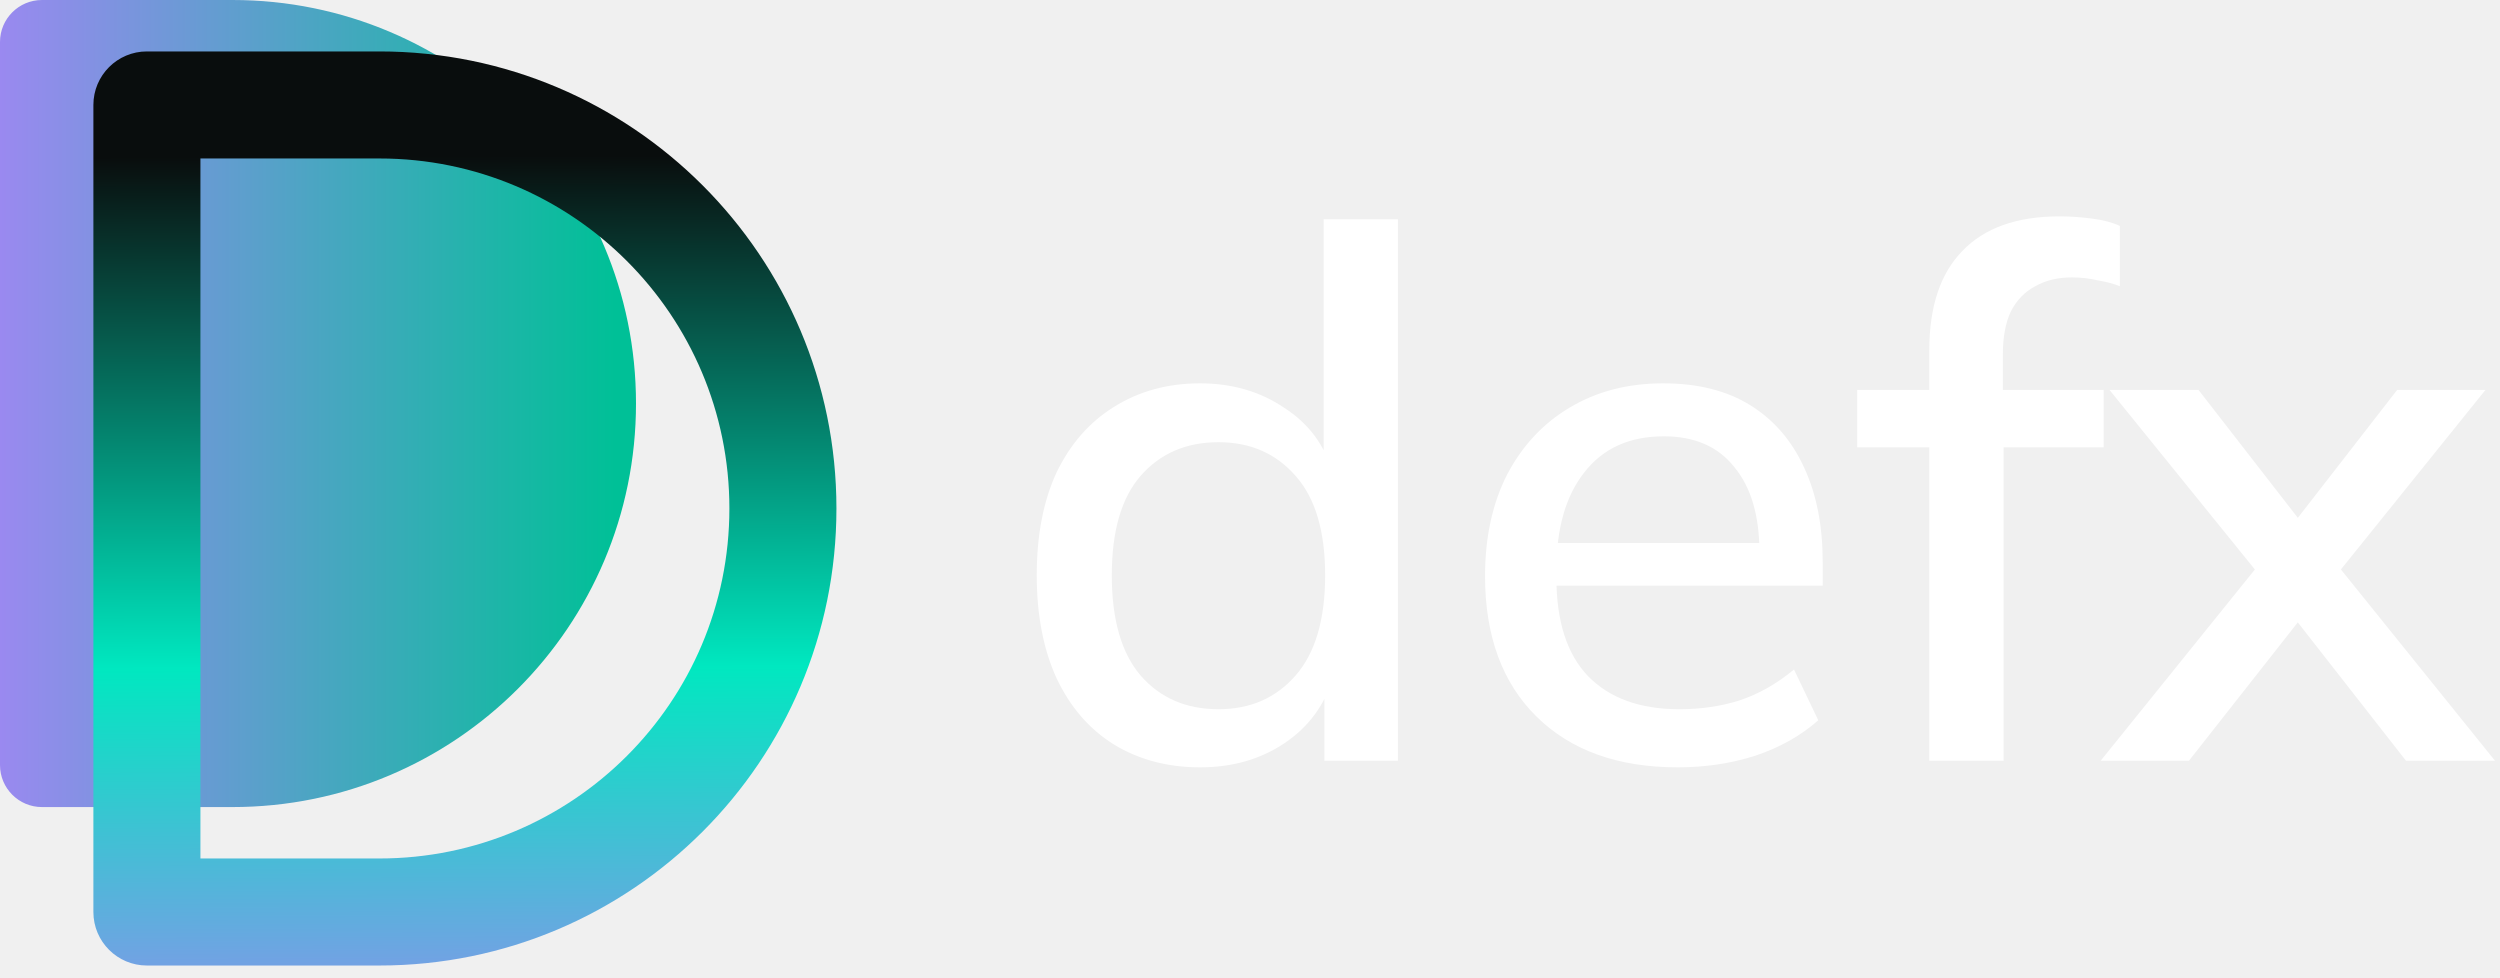
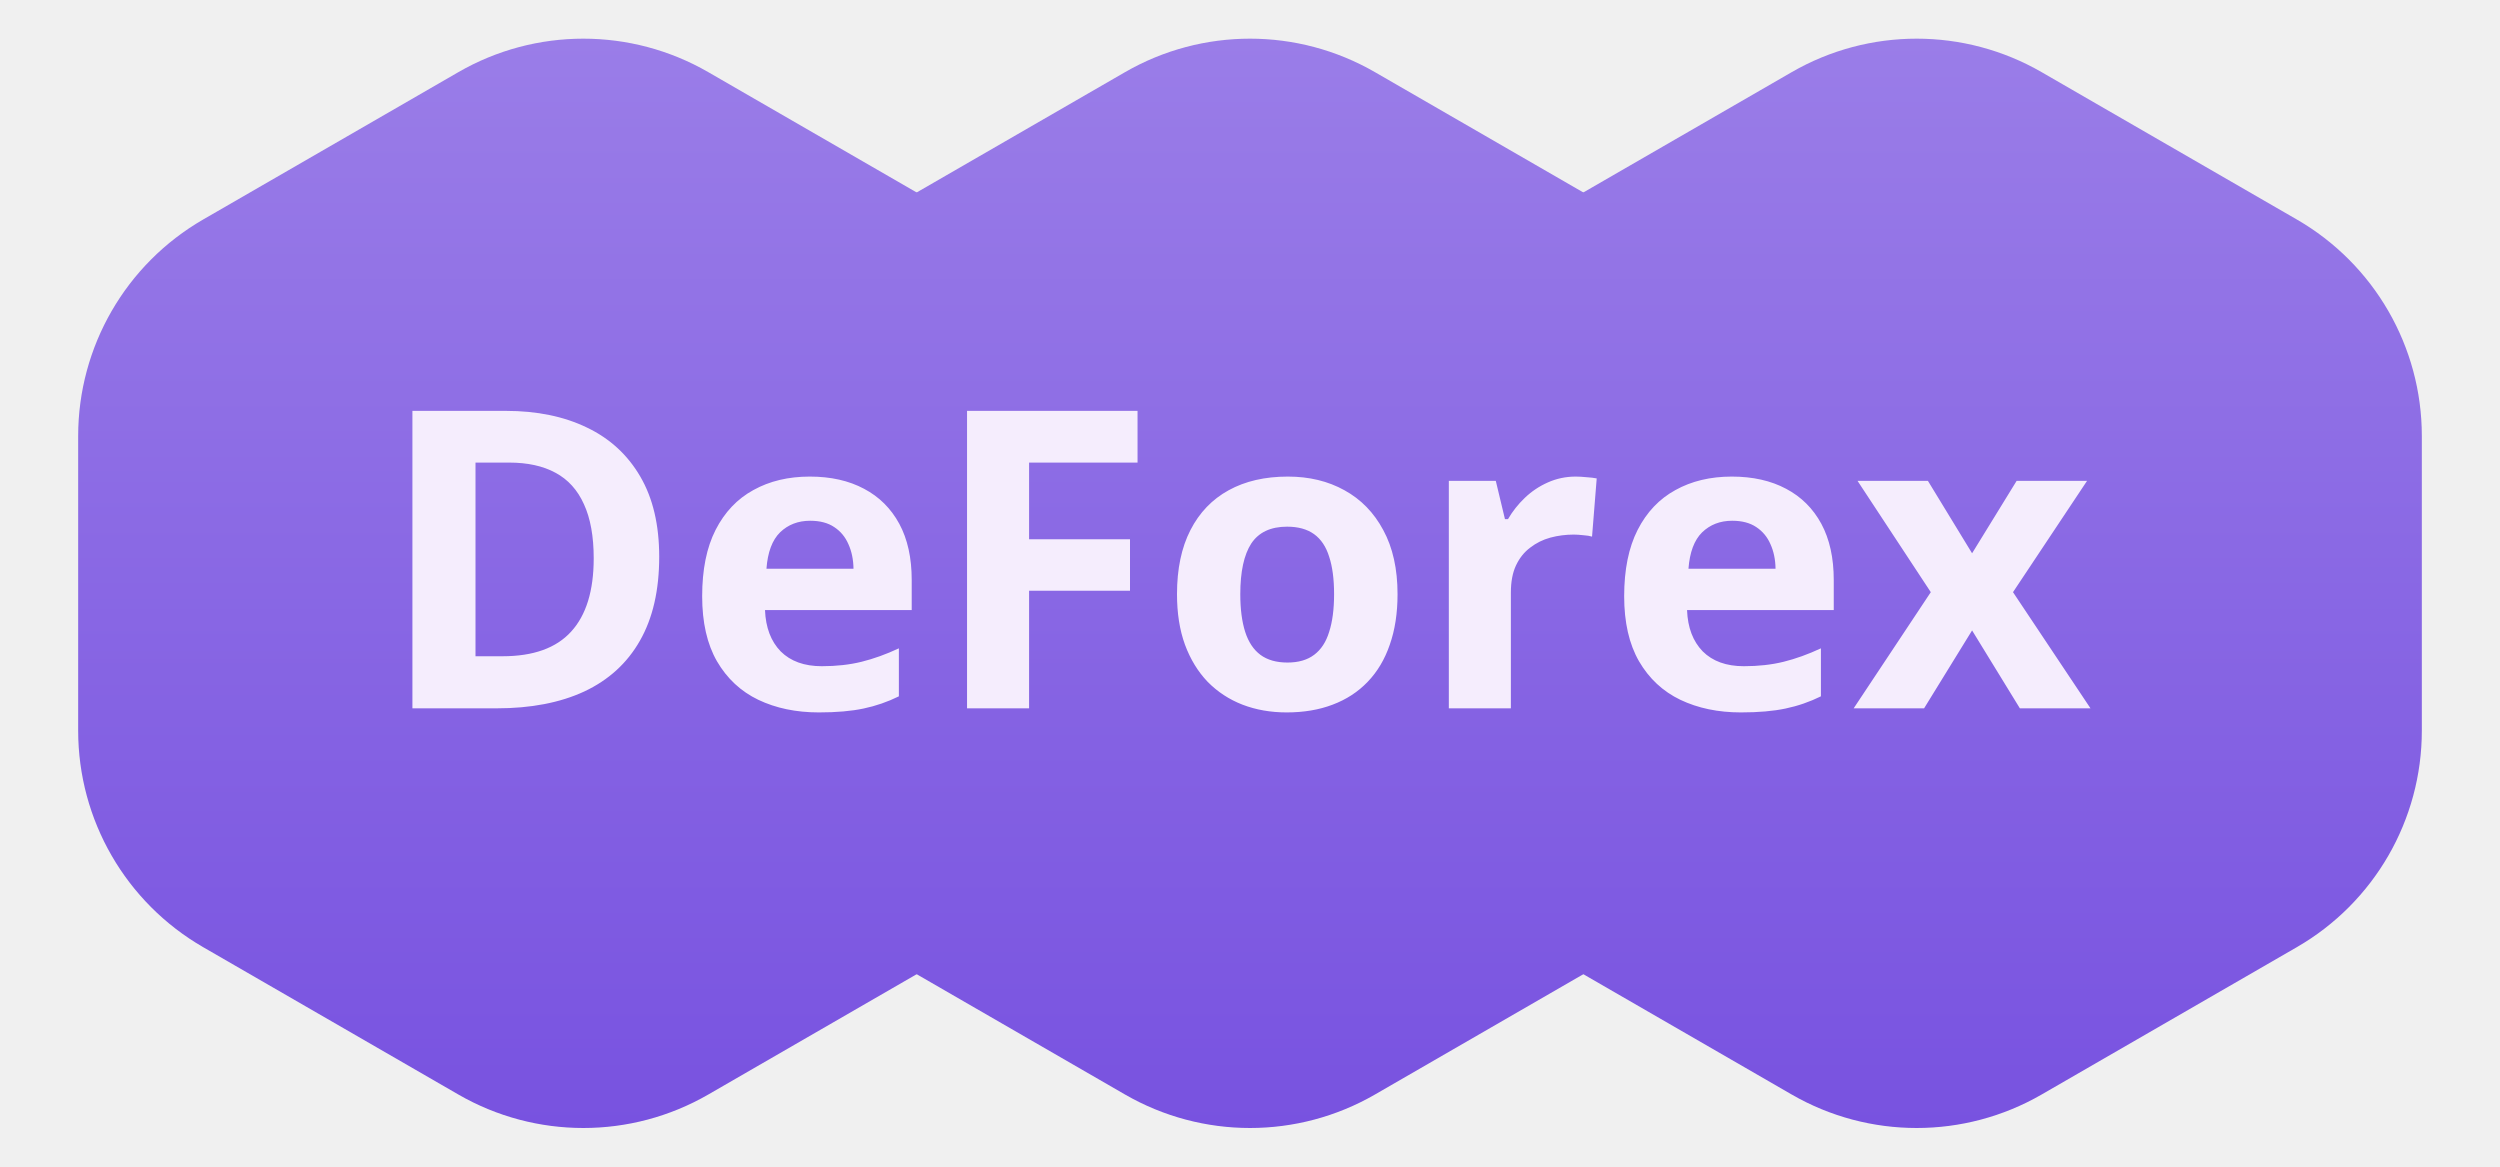
- <svg xmlns="http://www.w3.org/2000/svg" width="110" height="43" viewBox="0 0 110 43" fill="none">
-   <path d="M0 1.847V33.663C0 34.684 0.827 35.511 1.847 35.511H10.228C20.034 35.511 27.984 27.561 27.984 17.755C27.984 7.949 20.034 0 10.228 0H1.847C0.827 0 0 0.827 0 1.847Z" fill="url(#paint0_linear_2137_1700)" />
-   <path fill-rule="evenodd" clip-rule="evenodd" d="M4.109 40.128C4.109 41.429 5.164 42.483 6.464 42.483H16.693C27.799 42.483 36.803 33.48 36.803 22.373C36.803 11.266 27.799 2.263 16.693 2.263H6.464C5.164 2.263 4.109 3.317 4.109 4.618V40.128ZM8.819 37.773V6.973H16.693C25.198 6.973 32.093 13.868 32.093 22.373C32.093 30.878 25.198 37.773 16.693 37.773H8.819Z" fill="url(#paint1_linear_2137_1700)" />
-   <path d="M52.803 33.763C51.379 33.763 50.116 33.429 49.016 32.76C47.937 32.091 47.095 31.12 46.491 29.847C45.908 28.574 45.617 27.063 45.617 25.315C45.617 23.546 45.908 22.035 46.491 20.784C47.095 19.532 47.937 18.572 49.016 17.903C50.116 17.212 51.379 16.867 52.803 16.867C54.206 16.867 55.436 17.223 56.493 17.935C57.572 18.626 58.284 19.575 58.629 20.784H58.241V9.649H61.51V33.472H58.273V29.782H58.662C58.295 31.012 57.583 31.983 56.525 32.695C55.468 33.407 54.227 33.763 52.803 33.763ZM53.612 31.206C55.015 31.206 56.148 30.71 57.011 29.717C57.874 28.725 58.306 27.257 58.306 25.315C58.306 23.373 57.874 21.917 57.011 20.945C56.148 19.953 55.015 19.457 53.612 19.457C52.188 19.457 51.044 19.953 50.181 20.945C49.34 21.917 48.919 23.373 48.919 25.315C48.919 27.257 49.34 28.725 50.181 29.717C51.044 30.71 52.188 31.206 53.612 31.206Z" fill="white" />
-   <path d="M73.822 33.763C71.189 33.763 69.118 33.019 67.607 31.53C66.097 30.041 65.342 27.98 65.342 25.348C65.342 23.643 65.665 22.154 66.313 20.881C66.982 19.608 67.899 18.626 69.064 17.935C70.251 17.223 71.621 16.867 73.175 16.867C74.707 16.867 75.991 17.191 77.027 17.838C78.062 18.485 78.85 19.403 79.389 20.59C79.929 21.755 80.199 23.136 80.199 24.733V25.768H67.899V23.891H77.965L77.415 24.312C77.415 22.693 77.048 21.442 76.314 20.557C75.602 19.651 74.567 19.198 73.207 19.198C71.697 19.198 70.531 19.726 69.711 20.784C68.891 21.82 68.481 23.255 68.481 25.089V25.412C68.481 27.333 68.945 28.779 69.873 29.75C70.823 30.721 72.16 31.206 73.887 31.206C74.836 31.206 75.721 31.077 76.541 30.818C77.383 30.537 78.181 30.084 78.936 29.458L80.004 31.692C79.249 32.361 78.332 32.879 77.253 33.245C76.174 33.591 75.031 33.763 73.822 33.763Z" fill="white" />
-   <path d="M84.889 33.472V19.683H81.717V17.158H85.796L84.889 18V15.411C84.889 13.49 85.375 12.034 86.346 11.041C87.317 10.027 88.741 9.52 90.619 9.52C91.072 9.52 91.547 9.552 92.043 9.617C92.539 9.681 92.949 9.789 93.273 9.94V12.595C93.014 12.487 92.69 12.4 92.302 12.336C91.935 12.249 91.557 12.206 91.169 12.206C90.543 12.206 90.004 12.336 89.551 12.595C89.097 12.832 88.741 13.199 88.482 13.695C88.245 14.191 88.126 14.828 88.126 15.605V17.806L87.641 17.158H92.561V19.683H88.159V33.472H84.889Z" fill="white" />
-   <path d="M92.43 33.472L99.842 24.279V25.833L92.819 17.158H96.735L101.687 23.535H100.522L105.474 17.158H109.359L102.4 25.801V24.312L109.779 33.472H105.863L100.522 26.642H101.687L96.314 33.472H92.43Z" fill="white" />
+ <svg xmlns="http://www.w3.org/2000/svg" width="60" height="28" viewBox="0 0 60 28" fill="none">
+   <path d="M11 1.732C12.857 0.66 15.144 0.66 17 1.732L23.124 5.268C24.981 6.34 26.124 8.321 26.124 10.464V17.536C26.124 19.68 24.981 21.66 23.124 22.732L17 26.268C15.144 27.34 12.857 27.34 11 26.268L4.876 22.732C3.019 21.66 1.876 19.68 1.876 17.536V10.464C1.876 8.321 3.019 6.34 4.876 5.268L11 1.732Z" fill="url(#paint0_linear_1_5266)" />
+   <path d="M27 1.732C28.857 0.66 31.144 0.66 33 1.732L39.124 5.268C40.981 6.34 42.124 8.321 42.124 10.464V17.536C42.124 19.68 40.981 21.66 39.124 22.732L33 26.268C31.144 27.34 28.857 27.34 27 26.268L20.876 22.732C19.019 21.66 17.876 19.68 17.876 17.536V10.464C17.876 8.321 19.019 6.34 20.876 5.268L27 1.732Z" fill="url(#paint1_linear_1_5266)" />
+   <path d="M43 1.732C44.856 0.66 47.144 0.66 49 1.732L55.124 5.268C56.981 6.34 58.124 8.321 58.124 10.464V17.536C58.124 19.68 56.981 21.66 55.124 22.732L49 26.268C47.144 27.34 44.856 27.34 43 26.268L36.876 22.732C35.019 21.66 33.876 19.68 33.876 17.536V10.464C33.876 8.321 35.019 6.34 36.876 5.268L43 1.732Z" fill="url(#paint2_linear_1_5266)" />
+   <path d="M15.821 13.362C15.821 14.166 15.667 14.838 15.357 15.379C15.051 15.916 14.607 16.321 14.024 16.595C13.442 16.865 12.74 17 11.92 17H9.898V9.861H12.14C12.888 9.861 13.538 9.995 14.088 10.262C14.638 10.525 15.065 10.918 15.367 11.438C15.67 11.956 15.821 12.597 15.821 13.362ZM14.249 13.401C14.249 12.874 14.171 12.441 14.015 12.102C13.862 11.761 13.634 11.508 13.331 11.346C13.032 11.183 12.661 11.102 12.218 11.102H11.412V15.75H12.062C12.8 15.75 13.349 15.553 13.707 15.159C14.068 14.765 14.249 14.179 14.249 13.401ZM19.435 11.438C19.939 11.438 20.374 11.536 20.738 11.731C21.103 11.924 21.384 12.204 21.583 12.571C21.782 12.939 21.881 13.388 21.881 13.919V14.642H18.36C18.377 15.062 18.502 15.392 18.736 15.633C18.974 15.87 19.303 15.989 19.723 15.989C20.071 15.989 20.39 15.954 20.68 15.882C20.969 15.81 21.267 15.703 21.573 15.56V16.712C21.303 16.845 21.02 16.943 20.724 17.005C20.431 17.067 20.074 17.098 19.654 17.098C19.107 17.098 18.622 16.997 18.199 16.795C17.779 16.593 17.449 16.285 17.208 15.872C16.97 15.459 16.852 14.938 16.852 14.31C16.852 13.671 16.959 13.141 17.174 12.718C17.392 12.291 17.695 11.972 18.082 11.761C18.469 11.546 18.92 11.438 19.435 11.438ZM19.444 12.498C19.155 12.498 18.914 12.591 18.722 12.776C18.533 12.962 18.424 13.253 18.395 13.65H20.484C20.481 13.429 20.44 13.232 20.362 13.06C20.287 12.887 20.174 12.75 20.02 12.649C19.871 12.549 19.679 12.498 19.444 12.498ZM24.698 17H23.209V9.861H27.301V11.102H24.698V12.942H27.12V14.178H24.698V17ZM33.541 14.261C33.541 14.716 33.479 15.12 33.355 15.472C33.235 15.823 33.058 16.121 32.823 16.365C32.592 16.606 32.312 16.788 31.983 16.912C31.658 17.036 31.29 17.098 30.88 17.098C30.496 17.098 30.143 17.036 29.82 16.912C29.501 16.788 29.223 16.606 28.985 16.365C28.751 16.121 28.569 15.823 28.439 15.472C28.311 15.12 28.248 14.716 28.248 14.261C28.248 13.655 28.355 13.143 28.57 12.723C28.785 12.303 29.091 11.984 29.488 11.766C29.885 11.547 30.359 11.438 30.909 11.438C31.42 11.438 31.873 11.547 32.267 11.766C32.664 11.984 32.975 12.303 33.199 12.723C33.427 13.143 33.541 13.655 33.541 14.261ZM29.767 14.261C29.767 14.619 29.806 14.92 29.884 15.164C29.962 15.408 30.084 15.592 30.25 15.716C30.416 15.839 30.633 15.901 30.899 15.901C31.163 15.901 31.376 15.839 31.539 15.716C31.705 15.592 31.826 15.408 31.9 15.164C31.979 14.92 32.018 14.619 32.018 14.261C32.018 13.899 31.979 13.6 31.9 13.362C31.826 13.121 31.705 12.941 31.539 12.82C31.373 12.7 31.157 12.64 30.89 12.64C30.496 12.64 30.209 12.775 30.03 13.045C29.855 13.315 29.767 13.72 29.767 14.261ZM37.818 11.438C37.893 11.438 37.98 11.443 38.077 11.453C38.178 11.46 38.259 11.469 38.321 11.482L38.209 12.879C38.16 12.863 38.09 12.851 37.999 12.845C37.911 12.835 37.835 12.83 37.77 12.83C37.578 12.83 37.39 12.854 37.208 12.903C37.029 12.952 36.868 13.032 36.725 13.143C36.581 13.25 36.467 13.393 36.383 13.572C36.301 13.748 36.261 13.964 36.261 14.222V17H34.772V11.541H35.899L36.119 12.459H36.192C36.3 12.273 36.433 12.104 36.593 11.951C36.755 11.795 36.94 11.671 37.145 11.58C37.353 11.486 37.578 11.438 37.818 11.438ZM41.563 11.438C42.068 11.438 42.503 11.536 42.867 11.731C43.232 11.924 43.513 12.204 43.712 12.571C43.91 12.939 44.01 13.388 44.01 13.919V14.642H40.489C40.505 15.062 40.631 15.392 40.865 15.633C41.103 15.87 41.432 15.989 41.852 15.989C42.2 15.989 42.519 15.954 42.809 15.882C43.098 15.81 43.396 15.703 43.702 15.56V16.712C43.432 16.845 43.149 16.943 42.852 17.005C42.56 17.067 42.203 17.098 41.783 17.098C41.236 17.098 40.751 16.997 40.328 16.795C39.908 16.593 39.578 16.285 39.337 15.872C39.099 15.459 38.98 14.938 38.98 14.31C38.98 13.671 39.088 13.141 39.303 12.718C39.521 12.291 39.824 11.972 40.211 11.761C40.598 11.546 41.049 11.438 41.563 11.438ZM41.573 12.498C41.283 12.498 41.043 12.591 40.851 12.776C40.662 12.962 40.553 13.253 40.523 13.65H42.613C42.61 13.429 42.569 13.232 42.491 13.06C42.416 12.887 42.302 12.75 42.149 12.649C42 12.549 41.808 12.498 41.573 12.498ZM46.339 14.212L44.581 11.541H46.27L47.33 13.279L48.399 11.541H50.089L48.312 14.212L50.172 17H48.477L47.33 15.13L46.178 17H44.488L46.339 14.212Z" fill="#F5EDFD" />
  <defs>
-     <linearGradient id="paint0_linear_2137_1700" x1="28.848" y1="-0.001" x2="0" y2="-0.001" gradientUnits="userSpaceOnUse">
-       <stop offset="0.062" stop-color="#00C097" />
-       <stop offset="1" stop-color="#9A89F0" />
+     <linearGradient id="paint0_linear_1_5266" x1="14" y1="0.928" x2="14" y2="27.072" gradientUnits="userSpaceOnUse">
+       <stop stop-color="#9A7DE8" />
+       <stop offset="1" stop-color="#7852E0" />
    </linearGradient>
-     <linearGradient id="paint1_linear_2137_1700" x1="20.598" y1="47.081" x2="20.456" y2="4.618" gradientUnits="userSpaceOnUse">
-       <stop stop-color="#9A89F0" />
-       <stop offset="0.417" stop-color="#00E8C0" />
-       <stop offset="0.947" stop-color="#090D0D" />
+     <linearGradient id="paint1_linear_1_5266" x1="30" y1="0.928" x2="30" y2="27.072" gradientUnits="userSpaceOnUse">
+       <stop stop-color="#9A7DE8" />
+       <stop offset="1" stop-color="#7852E0" />
+     </linearGradient>
+     <linearGradient id="paint2_linear_1_5266" x1="46" y1="0.928" x2="46" y2="27.072" gradientUnits="userSpaceOnUse">
+       <stop stop-color="#9A7DE8" />
+       <stop offset="1" stop-color="#7852E0" />
    </linearGradient>
  </defs>
</svg>
